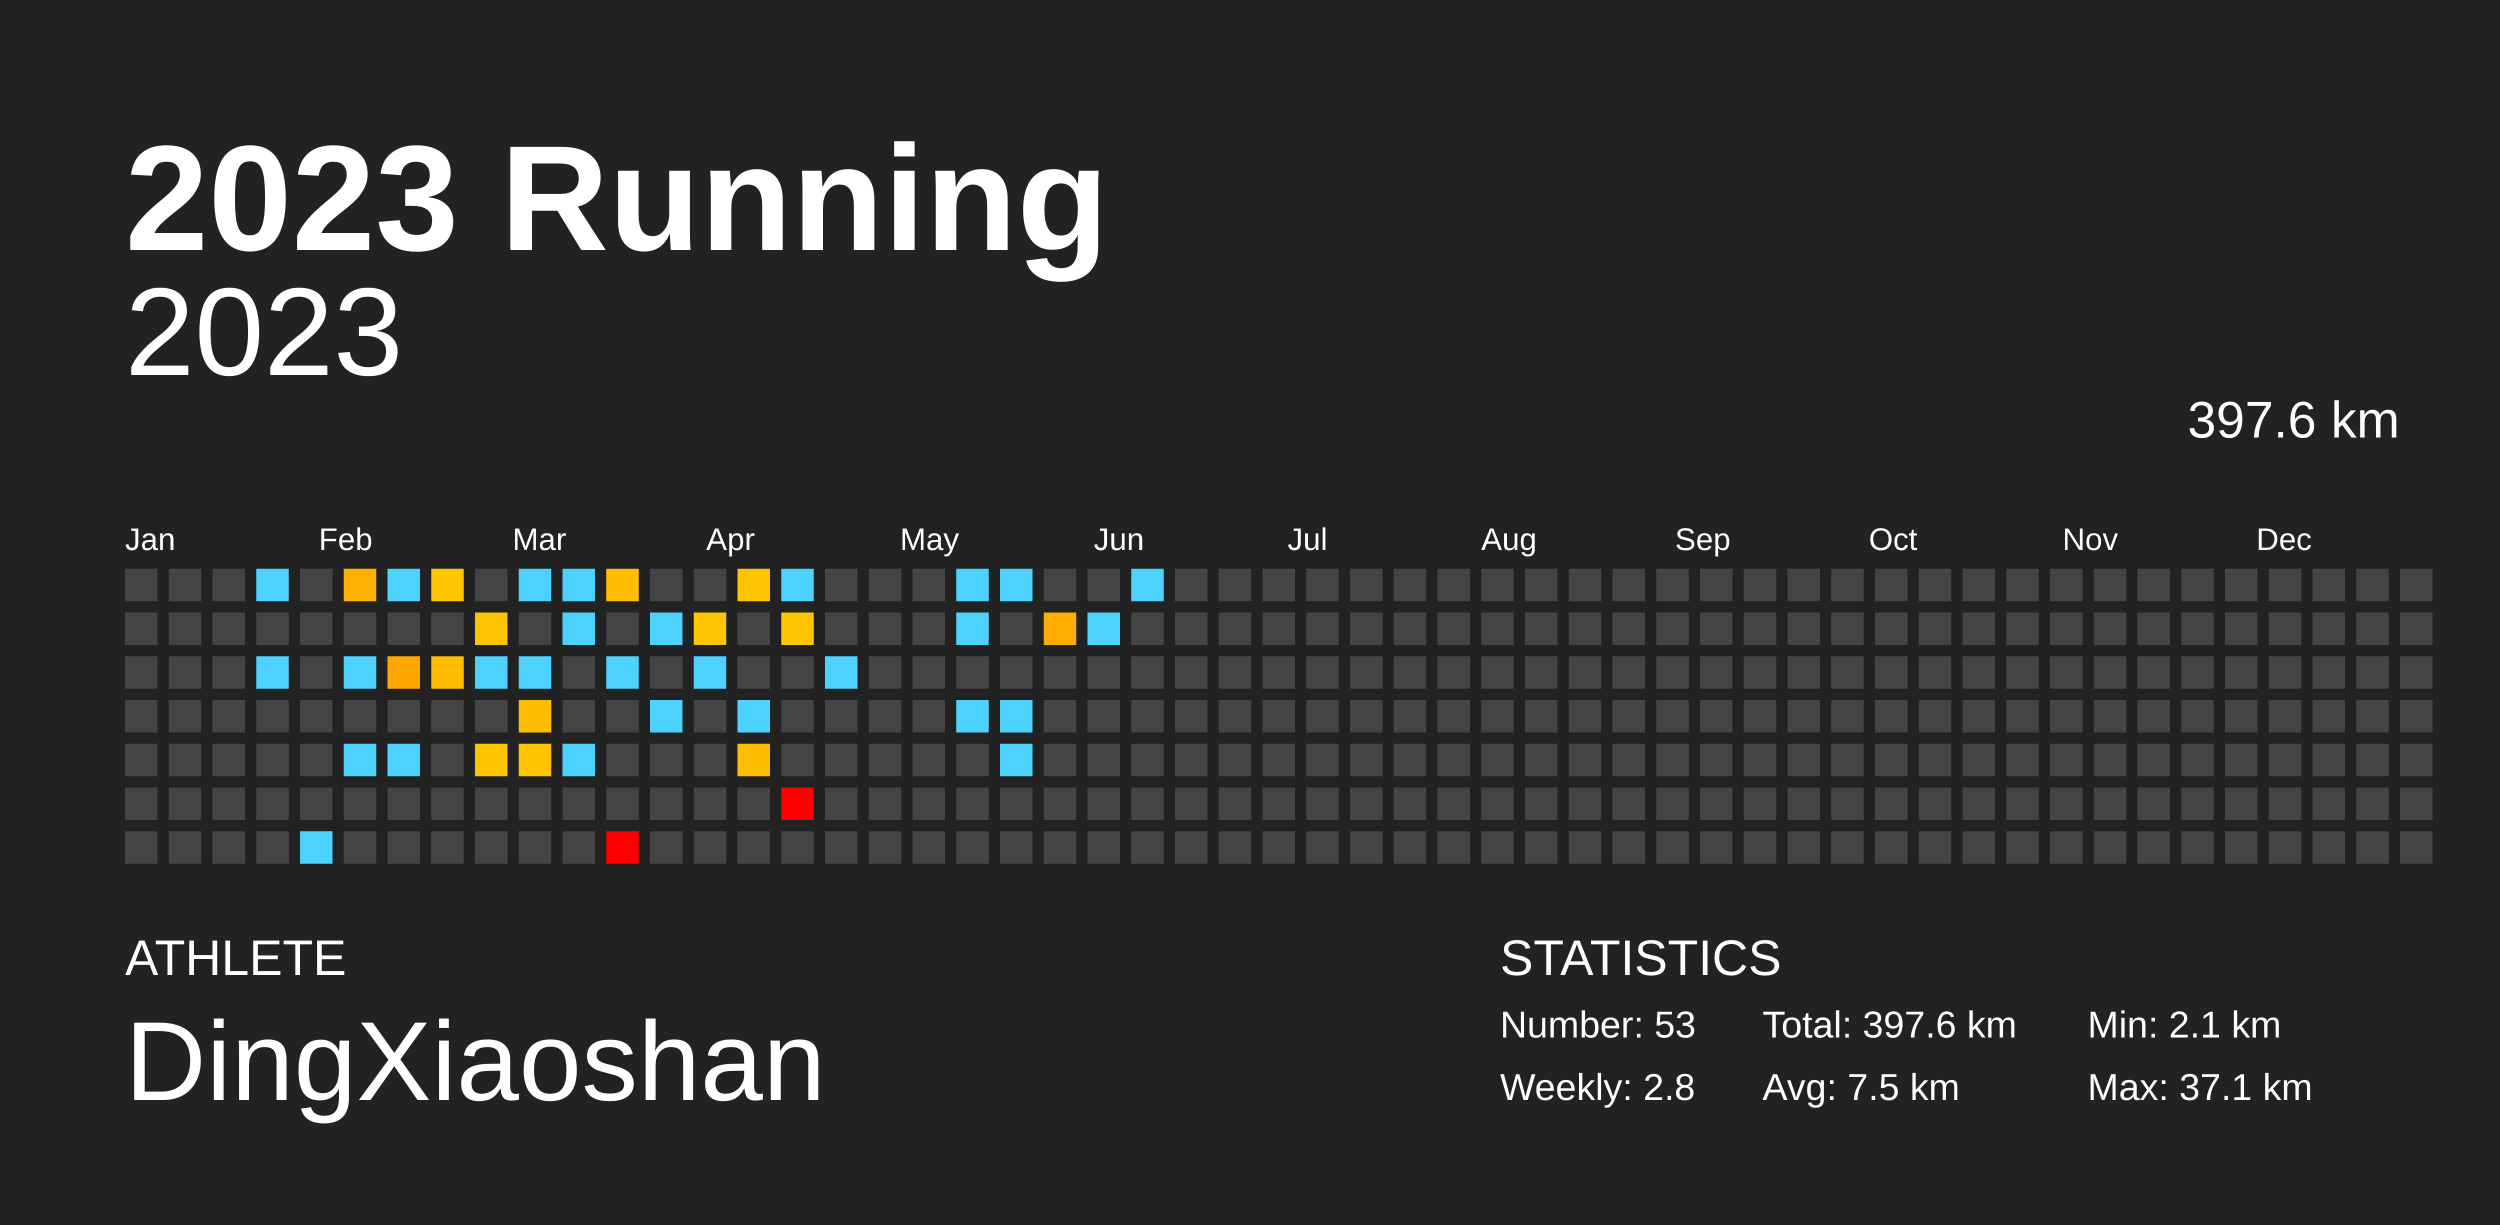
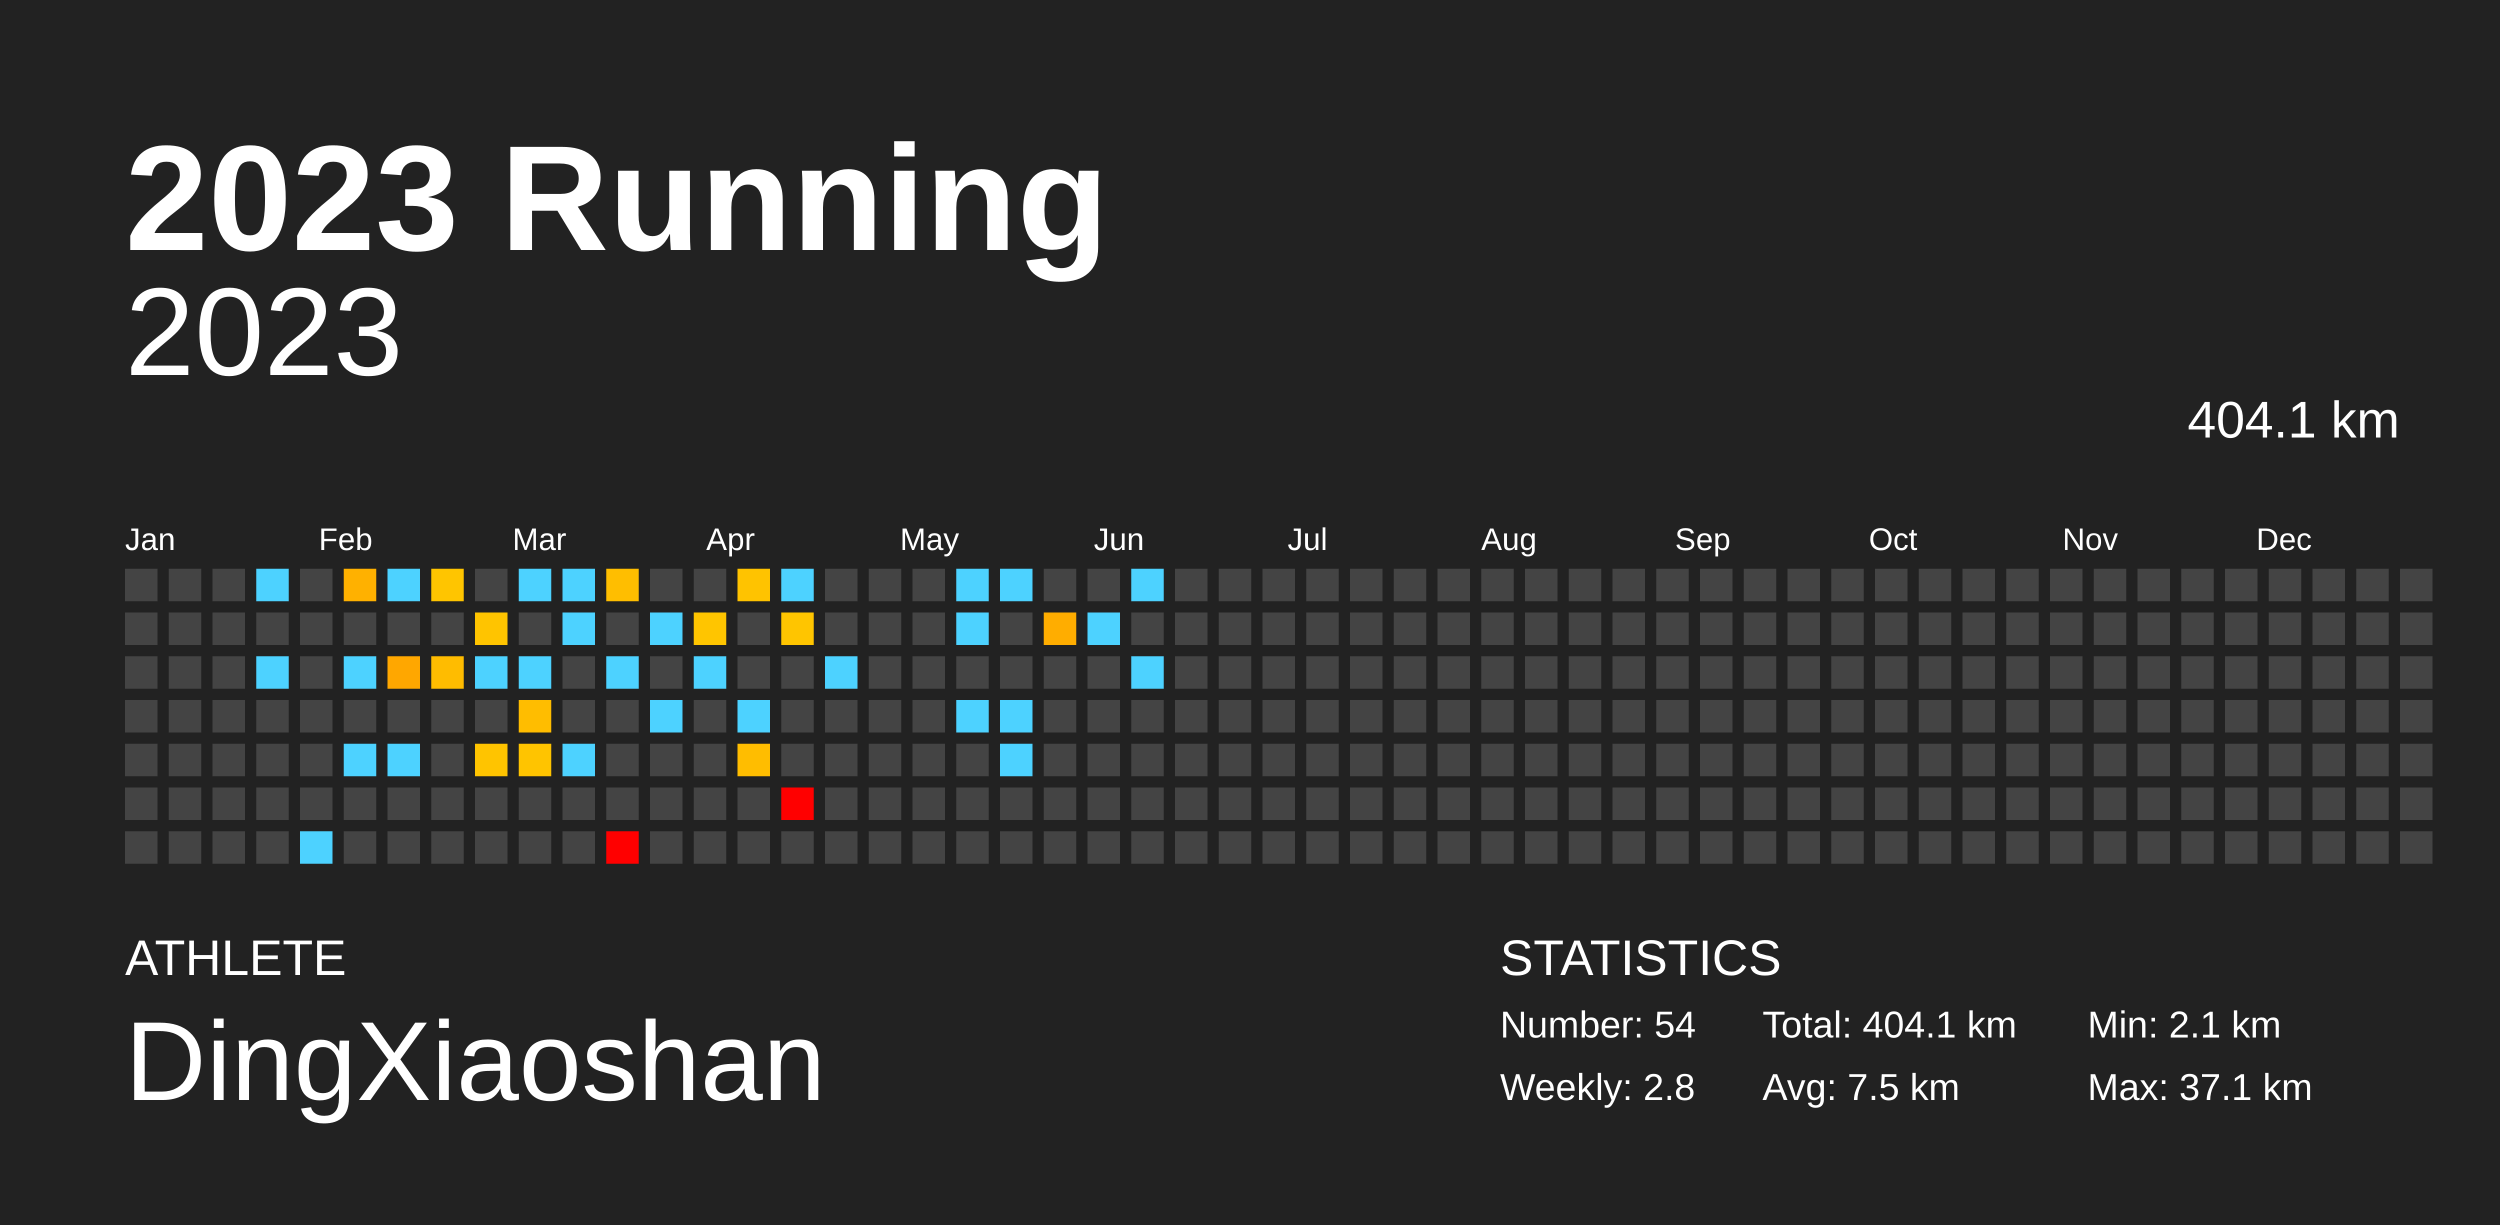
<svg xmlns="http://www.w3.org/2000/svg" baseProfile="full" height="98mm" version="1.1" viewBox="0,0,200,98" width="200mm">
  <defs />
  <rect fill="#222222" height="98" width="200" x="0" y="0" />
  <text fill="#FFFFFF" style="font-size:12px; font-family:Arial; font-weight:bold;" x="10" y="20">2023 Running</text>
  <text fill="#FFFFFF" style="font-size:4px; font-family:Arial" x="10" y="78">ATHLETE</text>
  <text fill="#FFFFFF" style="font-size:9px; font-family:Arial" x="10" y="88">DingXiaoshan</text>
  <text fill="#FFFFFF" style="font-size:4px; font-family:Arial" x="120" y="78">STATISTICS</text>
-   <text fill="#FFFFFF" style="font-size:3px; font-family:Arial" x="120" y="83">Number: 53</text>
+   <text fill="#FFFFFF" style="font-size:3px; font-family:Arial" x="120" y="83">Number: 54</text>
  <text fill="#FFFFFF" style="font-size:3px; font-family:Arial" x="120" y="88">Weekly: 2.8</text>
-   <text fill="#FFFFFF" style="font-size:3px; font-family:Arial" x="141" y="83">Total: 397.6 km</text>
+   <text fill="#FFFFFF" style="font-size:3px; font-family:Arial" x="141" y="83">Total: 404.1 km</text>
  <text fill="#FFFFFF" style="font-size:3px; font-family:Arial" x="141" y="88">Avg: 7.5 km</text>
  <text fill="#FFFFFF" style="font-size:3px; font-family:Arial" x="167" y="83">Min: 2.1 km</text>
  <text fill="#FFFFFF" style="font-size:3px; font-family:Arial" x="167" y="88">Max: 37.1 km</text>
  <text alignment-baseline="hanging" fill="#FFFFFF" style="font-size:10.0px; font-family:Arial;" x="10" y="30">2023</text>
-   <text alignment-baseline="hanging" fill="#FFFFFF" style="font-size:4.125px; font-family:Arial;" x="175" y="35">397.6 km</text>
+   <text alignment-baseline="hanging" fill="#FFFFFF" style="font-size:4.125px; font-family:Arial;" x="175" y="35">404.1 km</text>
  <text fill="#FFFFFF" style="font-size:2.5px; font-family:Arial" x="10.0" y="44">Jan</text>
  <text fill="#FFFFFF" style="font-size:2.5px; font-family:Arial" x="25.5" y="44">Feb</text>
  <text fill="#FFFFFF" style="font-size:2.5px; font-family:Arial" x="41.0" y="44">Mar</text>
  <text fill="#FFFFFF" style="font-size:2.5px; font-family:Arial" x="56.5" y="44">Apr</text>
  <text fill="#FFFFFF" style="font-size:2.5px; font-family:Arial" x="72.0" y="44">May</text>
  <text fill="#FFFFFF" style="font-size:2.5px; font-family:Arial" x="87.5" y="44">Jun</text>
  <text fill="#FFFFFF" style="font-size:2.5px; font-family:Arial" x="103.0" y="44">Jul</text>
  <text fill="#FFFFFF" style="font-size:2.5px; font-family:Arial" x="118.5" y="44">Aug</text>
  <text fill="#FFFFFF" style="font-size:2.5px; font-family:Arial" x="134.0" y="44">Sep</text>
  <text fill="#FFFFFF" style="font-size:2.5px; font-family:Arial" x="149.5" y="44">Oct</text>
  <text fill="#FFFFFF" style="font-size:2.5px; font-family:Arial" x="165.0" y="44">Nov</text>
  <text fill="#FFFFFF" style="font-size:2.5px; font-family:Arial" x="180.5" y="44">Dec</text>
  <rect fill="#444444" height="2.6" width="2.6" x="10.0" y="45.5" />
  <rect fill="#444444" height="2.6" width="2.6" x="10.0" y="49.0" />
  <rect fill="#444444" height="2.6" width="2.6" x="10.0" y="52.5" />
  <rect fill="#444444" height="2.6" width="2.6" x="10.0" y="56.0" />
  <rect fill="#444444" height="2.6" width="2.6" x="10.0" y="59.5" />
  <rect fill="#444444" height="2.6" width="2.6" x="10.0" y="63.0" />
  <rect fill="#444444" height="2.6" width="2.6" x="10.0" y="66.5" />
  <rect fill="#444444" height="2.6" width="2.6" x="13.5" y="45.5" />
  <rect fill="#444444" height="2.6" width="2.6" x="13.5" y="49.0" />
  <rect fill="#444444" height="2.6" width="2.6" x="13.5" y="52.5" />
  <rect fill="#444444" height="2.6" width="2.6" x="13.5" y="56.0" />
  <rect fill="#444444" height="2.6" width="2.6" x="13.5" y="59.5" />
  <rect fill="#444444" height="2.6" width="2.6" x="13.5" y="63.0" />
  <rect fill="#444444" height="2.6" width="2.6" x="13.5" y="66.5" />
  <rect fill="#444444" height="2.6" width="2.6" x="17.0" y="45.5" />
  <rect fill="#444444" height="2.6" width="2.6" x="17.0" y="49.0" />
  <rect fill="#444444" height="2.6" width="2.6" x="17.0" y="52.5" />
  <rect fill="#444444" height="2.6" width="2.6" x="17.0" y="56.0" />
  <rect fill="#444444" height="2.6" width="2.6" x="17.0" y="59.5" />
  <rect fill="#444444" height="2.6" width="2.6" x="17.0" y="63.0" />
  <rect fill="#444444" height="2.6" width="2.6" x="17.0" y="66.5" />
  <rect fill="#4dd2ff" height="2.6" width="2.6" x="20.5" y="45.5" />
  <rect fill="#444444" height="2.6" width="2.6" x="20.5" y="49.0" />
  <rect fill="#4dd2ff" height="2.6" width="2.6" x="20.5" y="52.5" />
  <rect fill="#444444" height="2.6" width="2.6" x="20.5" y="56.0" />
  <rect fill="#444444" height="2.6" width="2.6" x="20.5" y="59.5" />
  <rect fill="#444444" height="2.6" width="2.6" x="20.5" y="63.0" />
  <rect fill="#444444" height="2.6" width="2.6" x="20.5" y="66.5" />
  <rect fill="#444444" height="2.6" width="2.6" x="24.0" y="45.5" />
  <rect fill="#444444" height="2.6" width="2.6" x="24.0" y="49.0" />
  <rect fill="#444444" height="2.6" width="2.6" x="24.0" y="52.5" />
  <rect fill="#444444" height="2.6" width="2.6" x="24.0" y="56.0" />
  <rect fill="#444444" height="2.6" width="2.6" x="24.0" y="59.5" />
  <rect fill="#444444" height="2.6" width="2.6" x="24.0" y="63.0" />
  <rect fill="#4dd2ff" height="2.6" width="2.6" x="24.0" y="66.5" />
  <rect fill="#ffb100" height="2.6" width="2.6" x="27.5" y="45.5" />
  <rect fill="#444444" height="2.6" width="2.6" x="27.5" y="49.0" />
  <rect fill="#4dd2ff" height="2.6" width="2.6" x="27.5" y="52.5" />
  <rect fill="#444444" height="2.6" width="2.6" x="27.5" y="56.0" />
  <rect fill="#4dd2ff" height="2.6" width="2.6" x="27.5" y="59.5" />
  <rect fill="#444444" height="2.6" width="2.6" x="27.5" y="63.0" />
  <rect fill="#444444" height="2.6" width="2.6" x="27.5" y="66.5" />
  <rect fill="#4dd2ff" height="2.6" width="2.6" x="31.0" y="45.5" />
  <rect fill="#444444" height="2.6" width="2.6" x="31.0" y="49.0" />
  <rect fill="#ffa700" height="2.6" width="2.6" x="31.0" y="52.5" />
  <rect fill="#444444" height="2.6" width="2.6" x="31.0" y="56.0" />
  <rect fill="#4dd2ff" height="2.6" width="2.6" x="31.0" y="59.5" />
  <rect fill="#444444" height="2.6" width="2.6" x="31.0" y="63.0" />
  <rect fill="#444444" height="2.6" width="2.6" x="31.0" y="66.5" />
  <rect fill="#ffc500" height="2.6" width="2.6" x="34.5" y="45.5" />
  <rect fill="#444444" height="2.6" width="2.6" x="34.5" y="49.0" />
  <rect fill="#ffbc00" height="2.6" width="2.6" x="34.5" y="52.5" />
  <rect fill="#444444" height="2.6" width="2.6" x="34.5" y="56.0" />
  <rect fill="#444444" height="2.6" width="2.6" x="34.5" y="59.5" />
  <rect fill="#444444" height="2.6" width="2.6" x="34.5" y="63.0" />
  <rect fill="#444444" height="2.6" width="2.6" x="34.5" y="66.5" />
  <rect fill="#444444" height="2.6" width="2.6" x="38.0" y="45.5" />
  <rect fill="#ffc400" height="2.6" width="2.6" x="38.0" y="49.0" />
  <rect fill="#4dd2ff" height="2.6" width="2.6" x="38.0" y="52.5" />
  <rect fill="#444444" height="2.6" width="2.6" x="38.0" y="56.0" />
  <rect fill="#ffc400" height="2.6" width="2.6" x="38.0" y="59.5" />
  <rect fill="#444444" height="2.6" width="2.6" x="38.0" y="63.0" />
  <rect fill="#444444" height="2.6" width="2.6" x="38.0" y="66.5" />
  <rect fill="#4dd2ff" height="2.6" width="2.6" x="41.5" y="45.5" />
  <rect fill="#444444" height="2.6" width="2.6" x="41.5" y="49.0" />
  <rect fill="#4dd2ff" height="2.6" width="2.6" x="41.5" y="52.5" />
  <rect fill="#ffbd00" height="2.6" width="2.6" x="41.5" y="56.0" />
  <rect fill="#ffc400" height="2.6" width="2.6" x="41.5" y="59.5" />
  <rect fill="#444444" height="2.6" width="2.6" x="41.5" y="63.0" />
  <rect fill="#444444" height="2.6" width="2.6" x="41.5" y="66.5" />
  <rect fill="#4dd2ff" height="2.6" width="2.6" x="45.0" y="45.5" />
  <rect fill="#4dd2ff" height="2.6" width="2.6" x="45.0" y="49.0" />
  <rect fill="#444444" height="2.6" width="2.6" x="45.0" y="52.5" />
  <rect fill="#444444" height="2.6" width="2.6" x="45.0" y="56.0" />
  <rect fill="#4dd2ff" height="2.6" width="2.6" x="45.0" y="59.5" />
  <rect fill="#444444" height="2.6" width="2.6" x="45.0" y="63.0" />
  <rect fill="#444444" height="2.6" width="2.6" x="45.0" y="66.5" />
  <rect fill="#ffbe00" height="2.6" width="2.6" x="48.5" y="45.5" />
  <rect fill="#444444" height="2.6" width="2.6" x="48.5" y="49.0" />
  <rect fill="#4dd2ff" height="2.6" width="2.6" x="48.5" y="52.5" />
  <rect fill="#444444" height="2.6" width="2.6" x="48.5" y="56.0" />
  <rect fill="#444444" height="2.6" width="2.6" x="48.5" y="59.5" />
  <rect fill="#444444" height="2.6" width="2.6" x="48.5" y="63.0" />
  <rect fill="red" height="2.6" width="2.6" x="48.5" y="66.5" />
  <rect fill="#444444" height="2.6" width="2.6" x="52.0" y="45.5" />
  <rect fill="#4dd2ff" height="2.6" width="2.6" x="52.0" y="49.0" />
  <rect fill="#444444" height="2.6" width="2.6" x="52.0" y="52.5" />
  <rect fill="#4dd2ff" height="2.6" width="2.6" x="52.0" y="56.0" />
  <rect fill="#444444" height="2.6" width="2.6" x="52.0" y="59.5" />
  <rect fill="#444444" height="2.6" width="2.6" x="52.0" y="63.0" />
  <rect fill="#444444" height="2.6" width="2.6" x="52.0" y="66.5" />
  <rect fill="#444444" height="2.6" width="2.6" x="55.5" y="45.5" />
  <rect fill="#ffc500" height="2.6" width="2.6" x="55.5" y="49.0" />
  <rect fill="#4dd2ff" height="2.6" width="2.6" x="55.5" y="52.5" />
  <rect fill="#444444" height="2.6" width="2.6" x="55.5" y="56.0" />
  <rect fill="#444444" height="2.6" width="2.6" x="55.5" y="59.5" />
  <rect fill="#444444" height="2.6" width="2.6" x="55.5" y="63.0" />
  <rect fill="#444444" height="2.6" width="2.6" x="55.5" y="66.5" />
  <rect fill="#ffc300" height="2.6" width="2.6" x="59.0" y="45.5" />
  <rect fill="#444444" height="2.6" width="2.6" x="59.0" y="49.0" />
  <rect fill="#444444" height="2.6" width="2.6" x="59.0" y="52.5" />
  <rect fill="#4dd2ff" height="2.6" width="2.6" x="59.0" y="56.0" />
  <rect fill="#ffbd00" height="2.6" width="2.6" x="59.0" y="59.5" />
  <rect fill="#444444" height="2.6" width="2.6" x="59.0" y="63.0" />
  <rect fill="#444444" height="2.6" width="2.6" x="59.0" y="66.5" />
  <rect fill="#4dd2ff" height="2.6" width="2.6" x="62.5" y="45.5" />
  <rect fill="#ffc500" height="2.6" width="2.6" x="62.5" y="49.0" />
  <rect fill="#444444" height="2.6" width="2.6" x="62.5" y="52.5" />
  <rect fill="#444444" height="2.6" width="2.6" x="62.5" y="56.0" />
  <rect fill="#444444" height="2.6" width="2.6" x="62.5" y="59.5" />
  <rect fill="red" height="2.6" width="2.6" x="62.5" y="63.0" />
  <rect fill="#444444" height="2.6" width="2.6" x="62.5" y="66.5" />
  <rect fill="#444444" height="2.6" width="2.6" x="66.0" y="45.5" />
  <rect fill="#444444" height="2.6" width="2.6" x="66.0" y="49.0" />
  <rect fill="#4dd2ff" height="2.6" width="2.6" x="66.0" y="52.5" />
  <rect fill="#444444" height="2.6" width="2.6" x="66.0" y="56.0" />
  <rect fill="#444444" height="2.6" width="2.6" x="66.0" y="59.5" />
  <rect fill="#444444" height="2.6" width="2.6" x="66.0" y="63.0" />
  <rect fill="#444444" height="2.6" width="2.6" x="66.0" y="66.5" />
  <rect fill="#444444" height="2.6" width="2.6" x="69.5" y="45.5" />
  <rect fill="#444444" height="2.6" width="2.6" x="69.5" y="49.0" />
  <rect fill="#444444" height="2.6" width="2.6" x="69.5" y="52.5" />
  <rect fill="#444444" height="2.6" width="2.6" x="69.5" y="56.0" />
  <rect fill="#444444" height="2.6" width="2.6" x="69.5" y="59.5" />
  <rect fill="#444444" height="2.6" width="2.6" x="69.5" y="63.0" />
  <rect fill="#444444" height="2.6" width="2.6" x="69.5" y="66.5" />
  <rect fill="#444444" height="2.6" width="2.6" x="73.0" y="45.5" />
  <rect fill="#444444" height="2.6" width="2.6" x="73.0" y="49.0" />
  <rect fill="#444444" height="2.6" width="2.6" x="73.0" y="52.5" />
  <rect fill="#444444" height="2.6" width="2.6" x="73.0" y="56.0" />
  <rect fill="#444444" height="2.6" width="2.6" x="73.0" y="59.5" />
  <rect fill="#444444" height="2.6" width="2.6" x="73.0" y="63.0" />
  <rect fill="#444444" height="2.6" width="2.6" x="73.0" y="66.5" />
  <rect fill="#4dd2ff" height="2.6" width="2.6" x="76.5" y="45.5" />
  <rect fill="#4dd2ff" height="2.6" width="2.6" x="76.5" y="49.0" />
  <rect fill="#444444" height="2.6" width="2.6" x="76.5" y="52.5" />
  <rect fill="#4dd2ff" height="2.6" width="2.6" x="76.5" y="56.0" />
  <rect fill="#444444" height="2.6" width="2.6" x="76.5" y="59.5" />
  <rect fill="#444444" height="2.6" width="2.6" x="76.5" y="63.0" />
  <rect fill="#444444" height="2.6" width="2.6" x="76.5" y="66.5" />
  <rect fill="#4dd2ff" height="2.6" width="2.6" x="80.0" y="45.5" />
  <rect fill="#444444" height="2.6" width="2.6" x="80.0" y="49.0" />
  <rect fill="#444444" height="2.6" width="2.6" x="80.0" y="52.5" />
  <rect fill="#4dd2ff" height="2.6" width="2.6" x="80.0" y="56.0" />
  <rect fill="#4dd2ff" height="2.6" width="2.6" x="80.0" y="59.5" />
  <rect fill="#444444" height="2.6" width="2.6" x="80.0" y="63.0" />
  <rect fill="#444444" height="2.6" width="2.6" x="80.0" y="66.5" />
  <rect fill="#444444" height="2.6" width="2.6" x="83.5" y="45.5" />
  <rect fill="#ffad00" height="2.6" width="2.6" x="83.5" y="49.0" />
  <rect fill="#444444" height="2.6" width="2.6" x="83.5" y="52.5" />
  <rect fill="#444444" height="2.6" width="2.6" x="83.5" y="56.0" />
  <rect fill="#444444" height="2.6" width="2.6" x="83.5" y="59.5" />
  <rect fill="#444444" height="2.6" width="2.6" x="83.5" y="63.0" />
  <rect fill="#444444" height="2.6" width="2.6" x="83.5" y="66.5" />
  <rect fill="#444444" height="2.6" width="2.6" x="87.0" y="45.5" />
  <rect fill="#4dd2ff" height="2.6" width="2.6" x="87.0" y="49.0" />
  <rect fill="#444444" height="2.6" width="2.6" x="87.0" y="52.5" />
  <rect fill="#444444" height="2.6" width="2.6" x="87.0" y="56.0" />
  <rect fill="#444444" height="2.6" width="2.6" x="87.0" y="59.5" />
  <rect fill="#444444" height="2.6" width="2.6" x="87.0" y="63.0" />
  <rect fill="#444444" height="2.6" width="2.6" x="87.0" y="66.5" />
  <rect fill="#4dd2ff" height="2.6" width="2.6" x="90.5" y="45.5" />
  <rect fill="#444444" height="2.6" width="2.6" x="90.5" y="49.0" />
-   <rect fill="#444444" height="2.6" width="2.6" x="90.5" y="52.5" />
+   <rect fill="#4dd2ff" height="2.6" width="2.6" x="90.5" y="52.5" />
  <rect fill="#444444" height="2.6" width="2.6" x="90.5" y="56.0" />
  <rect fill="#444444" height="2.6" width="2.6" x="90.5" y="59.5" />
  <rect fill="#444444" height="2.6" width="2.6" x="90.5" y="63.0" />
  <rect fill="#444444" height="2.6" width="2.6" x="90.5" y="66.5" />
  <rect fill="#444444" height="2.6" width="2.6" x="94.0" y="45.5" />
  <rect fill="#444444" height="2.6" width="2.6" x="94.0" y="49.0" />
  <rect fill="#444444" height="2.6" width="2.6" x="94.0" y="52.5" />
  <rect fill="#444444" height="2.6" width="2.6" x="94.0" y="56.0" />
  <rect fill="#444444" height="2.6" width="2.6" x="94.0" y="59.5" />
  <rect fill="#444444" height="2.6" width="2.6" x="94.0" y="63.0" />
  <rect fill="#444444" height="2.6" width="2.6" x="94.0" y="66.5" />
  <rect fill="#444444" height="2.6" width="2.6" x="97.5" y="45.5" />
  <rect fill="#444444" height="2.6" width="2.6" x="97.5" y="49.0" />
  <rect fill="#444444" height="2.6" width="2.6" x="97.5" y="52.5" />
  <rect fill="#444444" height="2.6" width="2.6" x="97.5" y="56.0" />
  <rect fill="#444444" height="2.6" width="2.6" x="97.5" y="59.5" />
  <rect fill="#444444" height="2.6" width="2.6" x="97.5" y="63.0" />
  <rect fill="#444444" height="2.6" width="2.6" x="97.5" y="66.5" />
  <rect fill="#444444" height="2.6" width="2.6" x="101.0" y="45.5" />
  <rect fill="#444444" height="2.6" width="2.6" x="101.0" y="49.0" />
  <rect fill="#444444" height="2.6" width="2.6" x="101.0" y="52.5" />
  <rect fill="#444444" height="2.6" width="2.6" x="101.0" y="56.0" />
  <rect fill="#444444" height="2.6" width="2.6" x="101.0" y="59.5" />
  <rect fill="#444444" height="2.6" width="2.6" x="101.0" y="63.0" />
  <rect fill="#444444" height="2.6" width="2.6" x="101.0" y="66.5" />
  <rect fill="#444444" height="2.6" width="2.6" x="104.5" y="45.5" />
  <rect fill="#444444" height="2.6" width="2.6" x="104.5" y="49.0" />
  <rect fill="#444444" height="2.6" width="2.6" x="104.5" y="52.5" />
  <rect fill="#444444" height="2.6" width="2.6" x="104.5" y="56.0" />
  <rect fill="#444444" height="2.6" width="2.6" x="104.5" y="59.5" />
  <rect fill="#444444" height="2.6" width="2.6" x="104.5" y="63.0" />
  <rect fill="#444444" height="2.6" width="2.6" x="104.5" y="66.5" />
  <rect fill="#444444" height="2.6" width="2.6" x="108.0" y="45.5" />
  <rect fill="#444444" height="2.6" width="2.6" x="108.0" y="49.0" />
  <rect fill="#444444" height="2.6" width="2.6" x="108.0" y="52.5" />
  <rect fill="#444444" height="2.6" width="2.6" x="108.0" y="56.0" />
  <rect fill="#444444" height="2.6" width="2.6" x="108.0" y="59.5" />
  <rect fill="#444444" height="2.6" width="2.6" x="108.0" y="63.0" />
  <rect fill="#444444" height="2.6" width="2.6" x="108.0" y="66.5" />
  <rect fill="#444444" height="2.6" width="2.6" x="111.5" y="45.5" />
  <rect fill="#444444" height="2.6" width="2.6" x="111.5" y="49.0" />
  <rect fill="#444444" height="2.6" width="2.6" x="111.5" y="52.5" />
  <rect fill="#444444" height="2.6" width="2.6" x="111.5" y="56.0" />
  <rect fill="#444444" height="2.6" width="2.6" x="111.5" y="59.5" />
  <rect fill="#444444" height="2.6" width="2.6" x="111.5" y="63.0" />
  <rect fill="#444444" height="2.6" width="2.6" x="111.5" y="66.5" />
  <rect fill="#444444" height="2.6" width="2.6" x="115.0" y="45.5" />
  <rect fill="#444444" height="2.6" width="2.6" x="115.0" y="49.0" />
  <rect fill="#444444" height="2.6" width="2.6" x="115.0" y="52.5" />
  <rect fill="#444444" height="2.6" width="2.6" x="115.0" y="56.0" />
  <rect fill="#444444" height="2.6" width="2.6" x="115.0" y="59.5" />
  <rect fill="#444444" height="2.6" width="2.6" x="115.0" y="63.0" />
  <rect fill="#444444" height="2.6" width="2.6" x="115.0" y="66.5" />
  <rect fill="#444444" height="2.6" width="2.6" x="118.5" y="45.5" />
  <rect fill="#444444" height="2.6" width="2.6" x="118.5" y="49.0" />
  <rect fill="#444444" height="2.6" width="2.6" x="118.5" y="52.5" />
  <rect fill="#444444" height="2.6" width="2.6" x="118.5" y="56.0" />
  <rect fill="#444444" height="2.6" width="2.6" x="118.5" y="59.5" />
  <rect fill="#444444" height="2.6" width="2.6" x="118.5" y="63.0" />
  <rect fill="#444444" height="2.6" width="2.6" x="118.5" y="66.5" />
  <rect fill="#444444" height="2.6" width="2.6" x="122.0" y="45.5" />
  <rect fill="#444444" height="2.6" width="2.6" x="122.0" y="49.0" />
  <rect fill="#444444" height="2.6" width="2.6" x="122.0" y="52.5" />
  <rect fill="#444444" height="2.6" width="2.6" x="122.0" y="56.0" />
  <rect fill="#444444" height="2.6" width="2.6" x="122.0" y="59.5" />
  <rect fill="#444444" height="2.6" width="2.6" x="122.0" y="63.0" />
  <rect fill="#444444" height="2.6" width="2.6" x="122.0" y="66.5" />
  <rect fill="#444444" height="2.6" width="2.6" x="125.5" y="45.5" />
  <rect fill="#444444" height="2.6" width="2.6" x="125.5" y="49.0" />
  <rect fill="#444444" height="2.6" width="2.6" x="125.5" y="52.5" />
  <rect fill="#444444" height="2.6" width="2.6" x="125.5" y="56.0" />
  <rect fill="#444444" height="2.6" width="2.6" x="125.5" y="59.5" />
  <rect fill="#444444" height="2.6" width="2.6" x="125.5" y="63.0" />
  <rect fill="#444444" height="2.6" width="2.6" x="125.5" y="66.5" />
  <rect fill="#444444" height="2.6" width="2.6" x="129.0" y="45.5" />
  <rect fill="#444444" height="2.6" width="2.6" x="129.0" y="49.0" />
  <rect fill="#444444" height="2.6" width="2.6" x="129.0" y="52.5" />
  <rect fill="#444444" height="2.6" width="2.6" x="129.0" y="56.0" />
  <rect fill="#444444" height="2.6" width="2.6" x="129.0" y="59.5" />
  <rect fill="#444444" height="2.6" width="2.6" x="129.0" y="63.0" />
  <rect fill="#444444" height="2.6" width="2.6" x="129.0" y="66.5" />
  <rect fill="#444444" height="2.6" width="2.6" x="132.5" y="45.5" />
  <rect fill="#444444" height="2.6" width="2.6" x="132.5" y="49.0" />
  <rect fill="#444444" height="2.6" width="2.6" x="132.5" y="52.5" />
  <rect fill="#444444" height="2.6" width="2.6" x="132.5" y="56.0" />
  <rect fill="#444444" height="2.6" width="2.6" x="132.5" y="59.5" />
  <rect fill="#444444" height="2.6" width="2.6" x="132.5" y="63.0" />
  <rect fill="#444444" height="2.6" width="2.6" x="132.5" y="66.5" />
  <rect fill="#444444" height="2.6" width="2.6" x="136.0" y="45.5" />
  <rect fill="#444444" height="2.6" width="2.6" x="136.0" y="49.0" />
  <rect fill="#444444" height="2.6" width="2.6" x="136.0" y="52.5" />
  <rect fill="#444444" height="2.6" width="2.6" x="136.0" y="56.0" />
  <rect fill="#444444" height="2.6" width="2.6" x="136.0" y="59.5" />
  <rect fill="#444444" height="2.6" width="2.6" x="136.0" y="63.0" />
  <rect fill="#444444" height="2.6" width="2.6" x="136.0" y="66.5" />
  <rect fill="#444444" height="2.6" width="2.6" x="139.5" y="45.5" />
  <rect fill="#444444" height="2.6" width="2.6" x="139.5" y="49.0" />
  <rect fill="#444444" height="2.6" width="2.6" x="139.5" y="52.5" />
  <rect fill="#444444" height="2.6" width="2.6" x="139.5" y="56.0" />
  <rect fill="#444444" height="2.6" width="2.6" x="139.5" y="59.5" />
  <rect fill="#444444" height="2.6" width="2.6" x="139.5" y="63.0" />
  <rect fill="#444444" height="2.6" width="2.6" x="139.5" y="66.5" />
  <rect fill="#444444" height="2.6" width="2.6" x="143.0" y="45.5" />
  <rect fill="#444444" height="2.6" width="2.6" x="143.0" y="49.0" />
  <rect fill="#444444" height="2.6" width="2.6" x="143.0" y="52.5" />
  <rect fill="#444444" height="2.6" width="2.6" x="143.0" y="56.0" />
  <rect fill="#444444" height="2.6" width="2.6" x="143.0" y="59.5" />
  <rect fill="#444444" height="2.6" width="2.6" x="143.0" y="63.0" />
  <rect fill="#444444" height="2.6" width="2.6" x="143.0" y="66.5" />
  <rect fill="#444444" height="2.6" width="2.6" x="146.5" y="45.5" />
  <rect fill="#444444" height="2.6" width="2.6" x="146.5" y="49.0" />
  <rect fill="#444444" height="2.6" width="2.6" x="146.5" y="52.5" />
  <rect fill="#444444" height="2.6" width="2.6" x="146.5" y="56.0" />
  <rect fill="#444444" height="2.6" width="2.6" x="146.5" y="59.5" />
  <rect fill="#444444" height="2.6" width="2.6" x="146.5" y="63.0" />
  <rect fill="#444444" height="2.6" width="2.6" x="146.5" y="66.5" />
  <rect fill="#444444" height="2.6" width="2.6" x="150.0" y="45.5" />
  <rect fill="#444444" height="2.6" width="2.6" x="150.0" y="49.0" />
  <rect fill="#444444" height="2.6" width="2.6" x="150.0" y="52.5" />
  <rect fill="#444444" height="2.6" width="2.6" x="150.0" y="56.0" />
  <rect fill="#444444" height="2.6" width="2.6" x="150.0" y="59.5" />
  <rect fill="#444444" height="2.6" width="2.6" x="150.0" y="63.0" />
  <rect fill="#444444" height="2.6" width="2.6" x="150.0" y="66.5" />
  <rect fill="#444444" height="2.6" width="2.6" x="153.5" y="45.5" />
  <rect fill="#444444" height="2.6" width="2.6" x="153.5" y="49.0" />
  <rect fill="#444444" height="2.6" width="2.6" x="153.5" y="52.5" />
  <rect fill="#444444" height="2.6" width="2.6" x="153.5" y="56.0" />
  <rect fill="#444444" height="2.6" width="2.6" x="153.5" y="59.5" />
  <rect fill="#444444" height="2.6" width="2.6" x="153.5" y="63.0" />
  <rect fill="#444444" height="2.6" width="2.6" x="153.5" y="66.5" />
  <rect fill="#444444" height="2.6" width="2.6" x="157.0" y="45.5" />
  <rect fill="#444444" height="2.6" width="2.6" x="157.0" y="49.0" />
  <rect fill="#444444" height="2.6" width="2.6" x="157.0" y="52.5" />
  <rect fill="#444444" height="2.6" width="2.6" x="157.0" y="56.0" />
  <rect fill="#444444" height="2.6" width="2.6" x="157.0" y="59.5" />
  <rect fill="#444444" height="2.6" width="2.6" x="157.0" y="63.0" />
  <rect fill="#444444" height="2.6" width="2.6" x="157.0" y="66.5" />
  <rect fill="#444444" height="2.6" width="2.6" x="160.5" y="45.5" />
  <rect fill="#444444" height="2.6" width="2.6" x="160.5" y="49.0" />
  <rect fill="#444444" height="2.6" width="2.6" x="160.5" y="52.5" />
  <rect fill="#444444" height="2.6" width="2.6" x="160.5" y="56.0" />
  <rect fill="#444444" height="2.6" width="2.6" x="160.5" y="59.5" />
  <rect fill="#444444" height="2.6" width="2.6" x="160.5" y="63.0" />
  <rect fill="#444444" height="2.6" width="2.6" x="160.5" y="66.5" />
  <rect fill="#444444" height="2.6" width="2.6" x="164.0" y="45.5" />
  <rect fill="#444444" height="2.6" width="2.6" x="164.0" y="49.0" />
  <rect fill="#444444" height="2.6" width="2.6" x="164.0" y="52.5" />
  <rect fill="#444444" height="2.6" width="2.6" x="164.0" y="56.0" />
  <rect fill="#444444" height="2.6" width="2.6" x="164.0" y="59.5" />
  <rect fill="#444444" height="2.6" width="2.6" x="164.0" y="63.0" />
  <rect fill="#444444" height="2.6" width="2.6" x="164.0" y="66.5" />
  <rect fill="#444444" height="2.6" width="2.6" x="167.5" y="45.5" />
  <rect fill="#444444" height="2.6" width="2.6" x="167.5" y="49.0" />
  <rect fill="#444444" height="2.6" width="2.6" x="167.5" y="52.5" />
  <rect fill="#444444" height="2.6" width="2.6" x="167.5" y="56.0" />
  <rect fill="#444444" height="2.6" width="2.6" x="167.5" y="59.5" />
  <rect fill="#444444" height="2.6" width="2.6" x="167.5" y="63.0" />
  <rect fill="#444444" height="2.6" width="2.6" x="167.5" y="66.5" />
  <rect fill="#444444" height="2.6" width="2.6" x="171.0" y="45.5" />
  <rect fill="#444444" height="2.6" width="2.6" x="171.0" y="49.0" />
  <rect fill="#444444" height="2.6" width="2.6" x="171.0" y="52.5" />
  <rect fill="#444444" height="2.6" width="2.6" x="171.0" y="56.0" />
  <rect fill="#444444" height="2.6" width="2.6" x="171.0" y="59.5" />
  <rect fill="#444444" height="2.6" width="2.6" x="171.0" y="63.0" />
  <rect fill="#444444" height="2.6" width="2.6" x="171.0" y="66.5" />
  <rect fill="#444444" height="2.6" width="2.6" x="174.5" y="45.5" />
  <rect fill="#444444" height="2.6" width="2.6" x="174.5" y="49.0" />
  <rect fill="#444444" height="2.6" width="2.6" x="174.5" y="52.5" />
  <rect fill="#444444" height="2.6" width="2.6" x="174.5" y="56.0" />
  <rect fill="#444444" height="2.6" width="2.6" x="174.5" y="59.5" />
  <rect fill="#444444" height="2.6" width="2.6" x="174.5" y="63.0" />
  <rect fill="#444444" height="2.6" width="2.6" x="174.5" y="66.5" />
  <rect fill="#444444" height="2.6" width="2.6" x="178.0" y="45.5" />
  <rect fill="#444444" height="2.6" width="2.6" x="178.0" y="49.0" />
  <rect fill="#444444" height="2.6" width="2.6" x="178.0" y="52.5" />
  <rect fill="#444444" height="2.6" width="2.6" x="178.0" y="56.0" />
  <rect fill="#444444" height="2.6" width="2.6" x="178.0" y="59.5" />
  <rect fill="#444444" height="2.6" width="2.6" x="178.0" y="63.0" />
  <rect fill="#444444" height="2.6" width="2.6" x="178.0" y="66.5" />
  <rect fill="#444444" height="2.6" width="2.6" x="181.5" y="45.5" />
  <rect fill="#444444" height="2.6" width="2.6" x="181.5" y="49.0" />
  <rect fill="#444444" height="2.6" width="2.6" x="181.5" y="52.5" />
  <rect fill="#444444" height="2.6" width="2.6" x="181.5" y="56.0" />
  <rect fill="#444444" height="2.6" width="2.6" x="181.5" y="59.5" />
  <rect fill="#444444" height="2.6" width="2.6" x="181.5" y="63.0" />
  <rect fill="#444444" height="2.6" width="2.6" x="181.5" y="66.5" />
  <rect fill="#444444" height="2.6" width="2.6" x="185.0" y="45.5" />
  <rect fill="#444444" height="2.6" width="2.6" x="185.0" y="49.0" />
  <rect fill="#444444" height="2.6" width="2.6" x="185.0" y="52.5" />
  <rect fill="#444444" height="2.6" width="2.6" x="185.0" y="56.0" />
  <rect fill="#444444" height="2.6" width="2.6" x="185.0" y="59.5" />
  <rect fill="#444444" height="2.6" width="2.6" x="185.0" y="63.0" />
  <rect fill="#444444" height="2.6" width="2.6" x="185.0" y="66.5" />
  <rect fill="#444444" height="2.6" width="2.6" x="188.5" y="45.5" />
  <rect fill="#444444" height="2.6" width="2.6" x="188.5" y="49.0" />
  <rect fill="#444444" height="2.6" width="2.6" x="188.5" y="52.5" />
  <rect fill="#444444" height="2.6" width="2.6" x="188.5" y="56.0" />
  <rect fill="#444444" height="2.6" width="2.6" x="188.5" y="59.5" />
  <rect fill="#444444" height="2.6" width="2.6" x="188.5" y="63.0" />
  <rect fill="#444444" height="2.6" width="2.6" x="188.5" y="66.5" />
  <rect fill="#444444" height="2.6" width="2.6" x="192.0" y="45.5" />
  <rect fill="#444444" height="2.6" width="2.6" x="192.0" y="49.0" />
  <rect fill="#444444" height="2.6" width="2.6" x="192.0" y="52.5" />
  <rect fill="#444444" height="2.6" width="2.6" x="192.0" y="56.0" />
  <rect fill="#444444" height="2.6" width="2.6" x="192.0" y="59.5" />
  <rect fill="#444444" height="2.6" width="2.6" x="192.0" y="63.0" />
  <rect fill="#444444" height="2.6" width="2.6" x="192.0" y="66.5" />
</svg>
